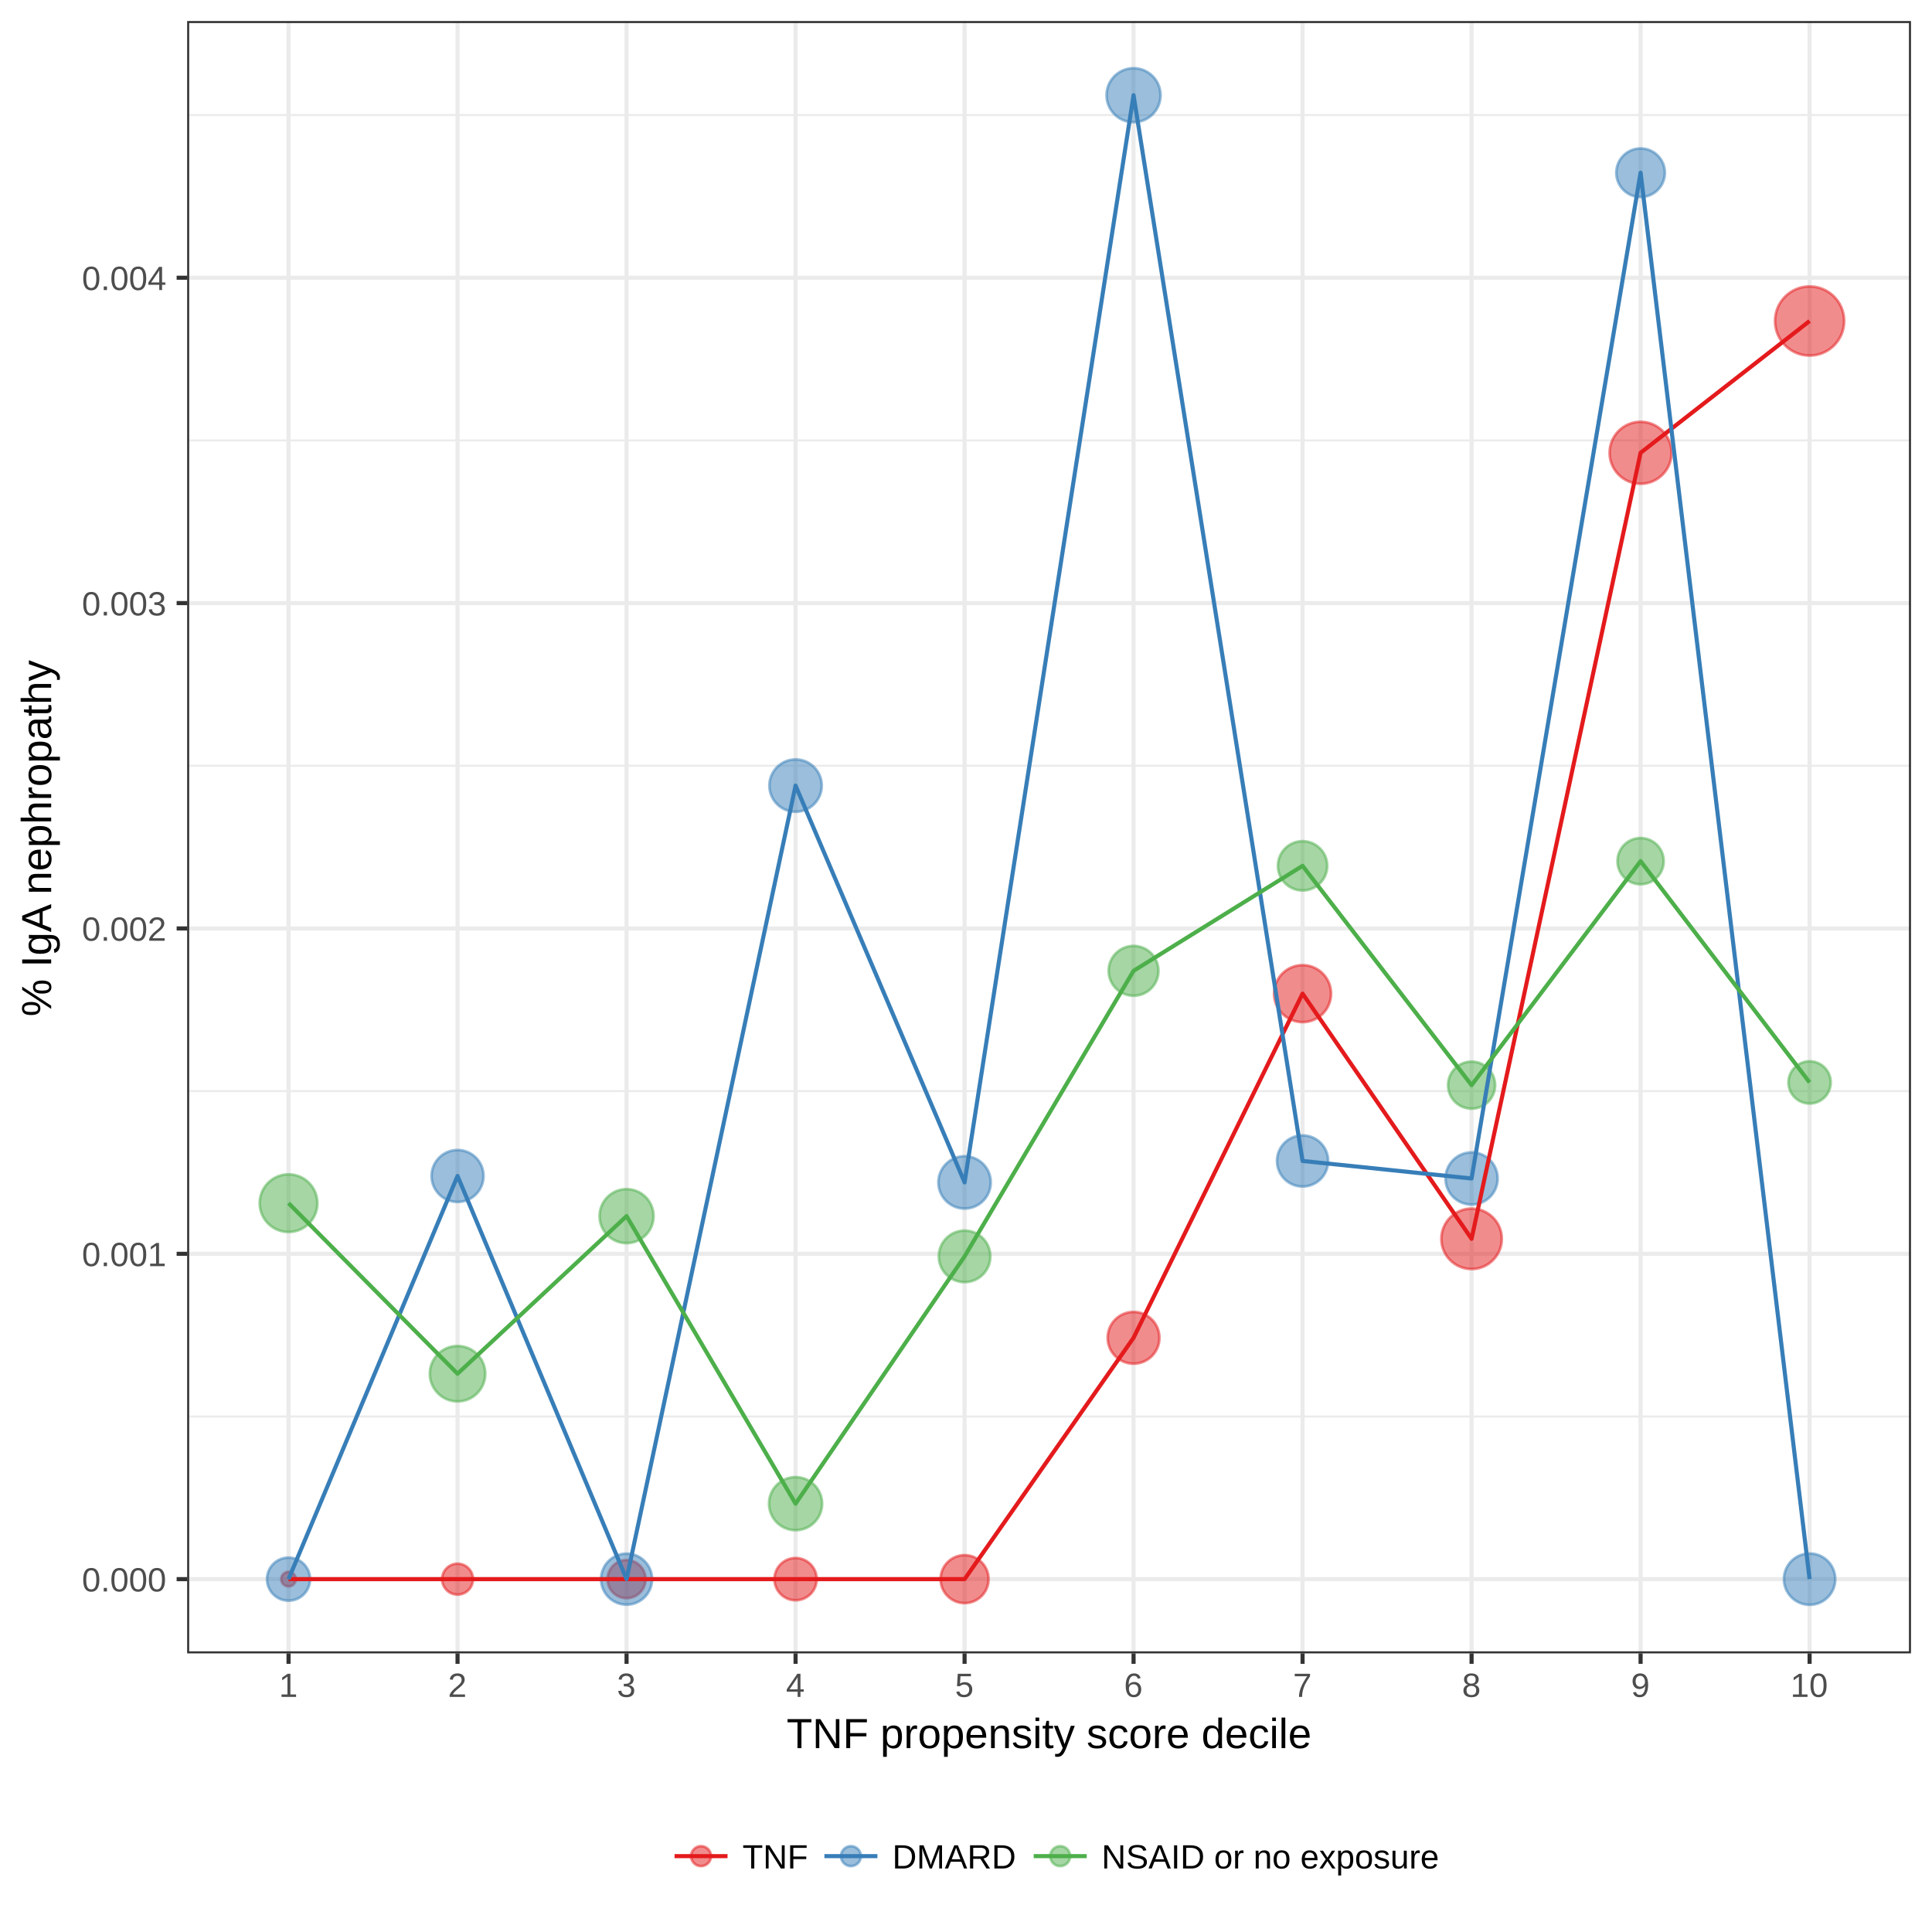
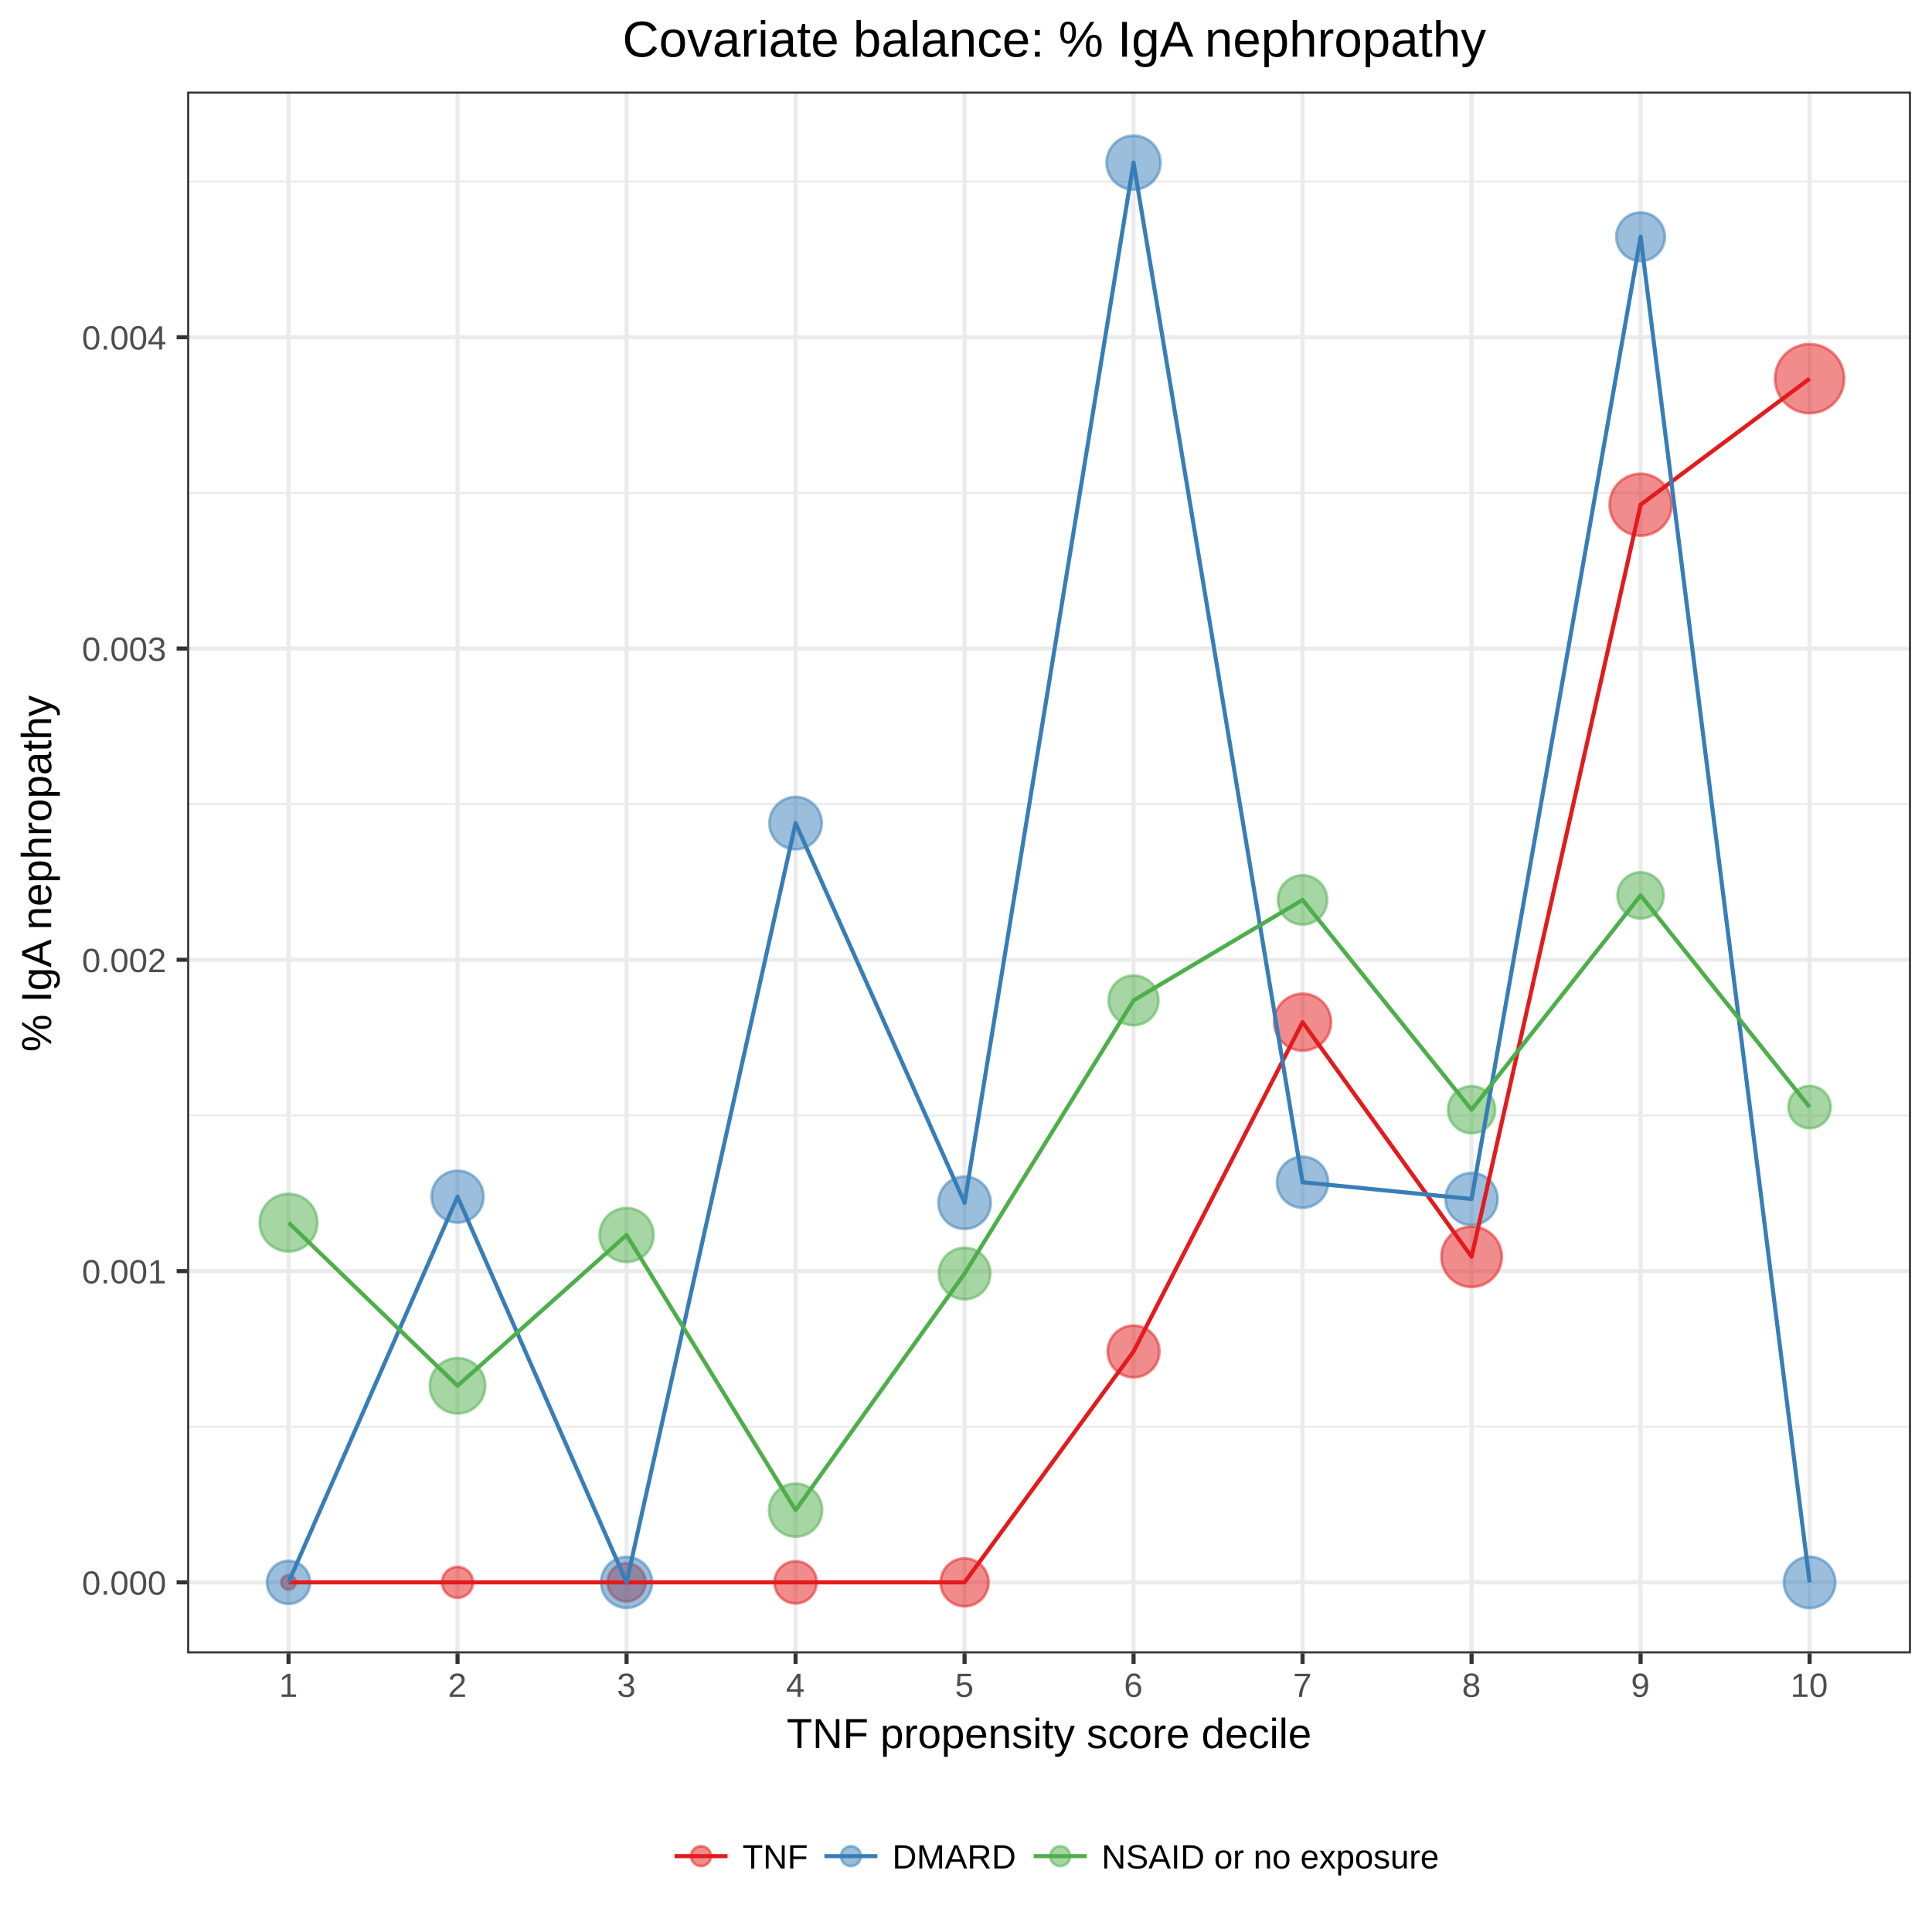
<svg xmlns="http://www.w3.org/2000/svg" viewBox="0 0 504.00 504.00">
  <defs>
    <style type="text/css">
    line, polyline, path, rect, circle {
      fill: none;
      stroke: #000000;
      stroke-linecap: round;
      stroke-linejoin: round;
      stroke-miterlimit: 10.00;
    }
  </style>
  </defs>
  <rect width="100%" height="100%" style="stroke: none; fill: #FFFFFF;" />
  <rect x="0.00" y="-0.00" width="504.00" height="504.00" style="stroke-width: 1.07; stroke: #FFFFFF; fill: #FFFFFF;" />
  <defs>
-     <clipPath id="cpNDguODE4Nnw0OTguNTIxfDQzMS4zMDl8NS40Nzk0NQ==">
-       <rect x="48.82" y="5.48" width="449.70" height="425.83" />
+     <clipPath id="cpNDguODE4Nnw0OTguNTIxfDQzMS4zMDl8MjMuODk4NQ==">
+       <rect x="48.82" y="23.90" width="449.70" height="407.41" />
    </clipPath>
  </defs>
-   <rect x="48.82" y="5.48" width="449.70" height="425.83" style="stroke-width: 1.07; stroke: none; fill: #FFFFFF;" clip-path="url(#cpNDguODE4Nnw0OTguNTIxfDQzMS4zMDl8NS40Nzk0NQ==)" />
-   <polyline points="48.82,369.52 498.52,369.52 " style="stroke-width: 0.53; stroke: #EBEBEB; stroke-linecap: butt;" clip-path="url(#cpNDguODE4Nnw0OTguNTIxfDQzMS4zMDl8NS40Nzk0NQ==)" />
-   <polyline points="48.82,284.64 498.52,284.64 " style="stroke-width: 0.53; stroke: #EBEBEB; stroke-linecap: butt;" clip-path="url(#cpNDguODE4Nnw0OTguNTIxfDQzMS4zMDl8NS40Nzk0NQ==)" />
-   <polyline points="48.82,199.76 498.52,199.76 " style="stroke-width: 0.53; stroke: #EBEBEB; stroke-linecap: butt;" clip-path="url(#cpNDguODE4Nnw0OTguNTIxfDQzMS4zMDl8NS40Nzk0NQ==)" />
-   <polyline points="48.82,114.89 498.52,114.89 " style="stroke-width: 0.53; stroke: #EBEBEB; stroke-linecap: butt;" clip-path="url(#cpNDguODE4Nnw0OTguNTIxfDQzMS4zMDl8NS40Nzk0NQ==)" />
-   <polyline points="48.82,30.01 498.52,30.01 " style="stroke-width: 0.53; stroke: #EBEBEB; stroke-linecap: butt;" clip-path="url(#cpNDguODE4Nnw0OTguNTIxfDQzMS4zMDl8NS40Nzk0NQ==)" />
-   <polyline points="48.82,411.95 498.52,411.95 " style="stroke-width: 1.07; stroke: #EBEBEB; stroke-linecap: butt;" clip-path="url(#cpNDguODE4Nnw0OTguNTIxfDQzMS4zMDl8NS40Nzk0NQ==)" />
-   <polyline points="48.82,327.08 498.52,327.08 " style="stroke-width: 1.07; stroke: #EBEBEB; stroke-linecap: butt;" clip-path="url(#cpNDguODE4Nnw0OTguNTIxfDQzMS4zMDl8NS40Nzk0NQ==)" />
-   <polyline points="48.82,242.20 498.52,242.20 " style="stroke-width: 1.07; stroke: #EBEBEB; stroke-linecap: butt;" clip-path="url(#cpNDguODE4Nnw0OTguNTIxfDQzMS4zMDl8NS40Nzk0NQ==)" />
-   <polyline points="48.82,157.33 498.52,157.33 " style="stroke-width: 1.07; stroke: #EBEBEB; stroke-linecap: butt;" clip-path="url(#cpNDguODE4Nnw0OTguNTIxfDQzMS4zMDl8NS40Nzk0NQ==)" />
-   <polyline points="48.82,72.45 498.52,72.45 " style="stroke-width: 1.07; stroke: #EBEBEB; stroke-linecap: butt;" clip-path="url(#cpNDguODE4Nnw0OTguNTIxfDQzMS4zMDl8NS40Nzk0NQ==)" />
-   <polyline points="75.27,431.31 75.27,5.48 " style="stroke-width: 1.07; stroke: #EBEBEB; stroke-linecap: butt;" clip-path="url(#cpNDguODE4Nnw0OTguNTIxfDQzMS4zMDl8NS40Nzk0NQ==)" />
-   <polyline points="119.36,431.31 119.36,5.48 " style="stroke-width: 1.07; stroke: #EBEBEB; stroke-linecap: butt;" clip-path="url(#cpNDguODE4Nnw0OTguNTIxfDQzMS4zMDl8NS40Nzk0NQ==)" />
-   <polyline points="163.45,431.31 163.45,5.48 " style="stroke-width: 1.07; stroke: #EBEBEB; stroke-linecap: butt;" clip-path="url(#cpNDguODE4Nnw0OTguNTIxfDQzMS4zMDl8NS40Nzk0NQ==)" />
-   <polyline points="207.54,431.31 207.54,5.48 " style="stroke-width: 1.07; stroke: #EBEBEB; stroke-linecap: butt;" clip-path="url(#cpNDguODE4Nnw0OTguNTIxfDQzMS4zMDl8NS40Nzk0NQ==)" />
-   <polyline points="251.63,431.31 251.63,5.48 " style="stroke-width: 1.07; stroke: #EBEBEB; stroke-linecap: butt;" clip-path="url(#cpNDguODE4Nnw0OTguNTIxfDQzMS4zMDl8NS40Nzk0NQ==)" />
-   <polyline points="295.71,431.31 295.71,5.48 " style="stroke-width: 1.07; stroke: #EBEBEB; stroke-linecap: butt;" clip-path="url(#cpNDguODE4Nnw0OTguNTIxfDQzMS4zMDl8NS40Nzk0NQ==)" />
-   <polyline points="339.80,431.31 339.80,5.48 " style="stroke-width: 1.07; stroke: #EBEBEB; stroke-linecap: butt;" clip-path="url(#cpNDguODE4Nnw0OTguNTIxfDQzMS4zMDl8NS40Nzk0NQ==)" />
-   <polyline points="383.89,431.31 383.89,5.48 " style="stroke-width: 1.07; stroke: #EBEBEB; stroke-linecap: butt;" clip-path="url(#cpNDguODE4Nnw0OTguNTIxfDQzMS4zMDl8NS40Nzk0NQ==)" />
-   <polyline points="427.98,431.31 427.98,5.48 " style="stroke-width: 1.07; stroke: #EBEBEB; stroke-linecap: butt;" clip-path="url(#cpNDguODE4Nnw0OTguNTIxfDQzMS4zMDl8NS40Nzk0NQ==)" />
-   <polyline points="472.07,431.31 472.07,5.48 " style="stroke-width: 1.07; stroke: #EBEBEB; stroke-linecap: butt;" clip-path="url(#cpNDguODE4Nnw0OTguNTIxfDQzMS4zMDl8NS40Nzk0NQ==)" />
-   <circle cx="75.27" cy="411.95" r="1.42pt" style="stroke-width: 0.71; stroke: #E41A1C; stroke-opacity: 0.50; fill: #E41A1C; fill-opacity: 0.50;" clip-path="url(#cpNDguODE4Nnw0OTguNTIxfDQzMS4zMDl8NS40Nzk0NQ==)" />
-   <circle cx="119.36" cy="411.95" r="3.02pt" style="stroke-width: 0.71; stroke: #E41A1C; stroke-opacity: 0.50; fill: #E41A1C; fill-opacity: 0.50;" clip-path="url(#cpNDguODE4Nnw0OTguNTIxfDQzMS4zMDl8NS40Nzk0NQ==)" />
-   <circle cx="163.45" cy="411.95" r="3.72pt" style="stroke-width: 0.71; stroke: #E41A1C; stroke-opacity: 0.50; fill: #E41A1C; fill-opacity: 0.50;" clip-path="url(#cpNDguODE4Nnw0OTguNTIxfDQzMS4zMDl8NS40Nzk0NQ==)" />
-   <circle cx="207.54" cy="411.95" r="4.13pt" style="stroke-width: 0.71; stroke: #E41A1C; stroke-opacity: 0.50; fill: #E41A1C; fill-opacity: 0.50;" clip-path="url(#cpNDguODE4Nnw0OTguNTIxfDQzMS4zMDl8NS40Nzk0NQ==)" />
-   <circle cx="251.63" cy="411.95" r="4.69pt" style="stroke-width: 0.71; stroke: #E41A1C; stroke-opacity: 0.50; fill: #E41A1C; fill-opacity: 0.50;" clip-path="url(#cpNDguODE4Nnw0OTguNTIxfDQzMS4zMDl8NS40Nzk0NQ==)" />
-   <circle cx="295.71" cy="348.99" r="5.06pt" style="stroke-width: 0.71; stroke: #E41A1C; stroke-opacity: 0.50; fill: #E41A1C; fill-opacity: 0.50;" clip-path="url(#cpNDguODE4Nnw0OTguNTIxfDQzMS4zMDl8NS40Nzk0NQ==)" />
-   <circle cx="339.80" cy="259.21" r="5.57pt" style="stroke-width: 0.71; stroke: #E41A1C; stroke-opacity: 0.50; fill: #E41A1C; fill-opacity: 0.50;" clip-path="url(#cpNDguODE4Nnw0OTguNTIxfDQzMS4zMDl8NS40Nzk0NQ==)" />
-   <circle cx="383.89" cy="323.17" r="5.91pt" style="stroke-width: 0.71; stroke: #E41A1C; stroke-opacity: 0.50; fill: #E41A1C; fill-opacity: 0.50;" clip-path="url(#cpNDguODE4Nnw0OTguNTIxfDQzMS4zMDl8NS40Nzk0NQ==)" />
-   <circle cx="427.98" cy="118.12" r="6.06pt" style="stroke-width: 0.71; stroke: #E41A1C; stroke-opacity: 0.50; fill: #E41A1C; fill-opacity: 0.50;" clip-path="url(#cpNDguODE4Nnw0OTguNTIxfDQzMS4zMDl8NS40Nzk0NQ==)" />
-   <circle cx="472.07" cy="83.74" r="6.76pt" style="stroke-width: 0.71; stroke: #E41A1C; stroke-opacity: 0.50; fill: #E41A1C; fill-opacity: 0.50;" clip-path="url(#cpNDguODE4Nnw0OTguNTIxfDQzMS4zMDl8NS40Nzk0NQ==)" />
-   <circle cx="75.27" cy="411.95" r="4.21pt" style="stroke-width: 0.71; stroke: #377EB8; stroke-opacity: 0.50; fill: #377EB8; fill-opacity: 0.50;" clip-path="url(#cpNDguODE4Nnw0OTguNTIxfDQzMS4zMDl8NS40Nzk0NQ==)" />
-   <circle cx="119.36" cy="306.78" r="5.08pt" style="stroke-width: 0.71; stroke: #377EB8; stroke-opacity: 0.50; fill: #377EB8; fill-opacity: 0.50;" clip-path="url(#cpNDguODE4Nnw0OTguNTIxfDQzMS4zMDl8NS40Nzk0NQ==)" />
-   <circle cx="163.45" cy="411.95" r="4.99pt" style="stroke-width: 0.71; stroke: #377EB8; stroke-opacity: 0.50; fill: #377EB8; fill-opacity: 0.50;" clip-path="url(#cpNDguODE4Nnw0OTguNTIxfDQzMS4zMDl8NS40Nzk0NQ==)" />
-   <circle cx="207.54" cy="204.94" r="5.12pt" style="stroke-width: 0.71; stroke: #377EB8; stroke-opacity: 0.50; fill: #377EB8; fill-opacity: 0.50;" clip-path="url(#cpNDguODE4Nnw0OTguNTIxfDQzMS4zMDl8NS40Nzk0NQ==)" />
-   <circle cx="251.63" cy="308.45" r="5.12pt" style="stroke-width: 0.71; stroke: #377EB8; stroke-opacity: 0.50; fill: #377EB8; fill-opacity: 0.50;" clip-path="url(#cpNDguODE4Nnw0OTguNTIxfDQzMS4zMDl8NS40Nzk0NQ==)" />
-   <circle cx="295.71" cy="24.84" r="5.28pt" style="stroke-width: 0.71; stroke: #377EB8; stroke-opacity: 0.50; fill: #377EB8; fill-opacity: 0.50;" clip-path="url(#cpNDguODE4Nnw0OTguNTIxfDQzMS4zMDl8NS40Nzk0NQ==)" />
-   <circle cx="339.80" cy="302.86" r="5.00pt" style="stroke-width: 0.71; stroke: #377EB8; stroke-opacity: 0.50; fill: #377EB8; fill-opacity: 0.50;" clip-path="url(#cpNDguODE4Nnw0OTguNTIxfDQzMS4zMDl8NS40Nzk0NQ==)" />
-   <circle cx="383.89" cy="307.43" r="5.10pt" style="stroke-width: 0.71; stroke: #377EB8; stroke-opacity: 0.50; fill: #377EB8; fill-opacity: 0.50;" clip-path="url(#cpNDguODE4Nnw0OTguNTIxfDQzMS4zMDl8NS40Nzk0NQ==)" />
-   <circle cx="427.98" cy="45.06" r="4.75pt" style="stroke-width: 0.71; stroke: #377EB8; stroke-opacity: 0.50; fill: #377EB8; fill-opacity: 0.50;" clip-path="url(#cpNDguODE4Nnw0OTguNTIxfDQzMS4zMDl8NS40Nzk0NQ==)" />
-   <circle cx="472.07" cy="411.95" r="5.02pt" style="stroke-width: 0.71; stroke: #377EB8; stroke-opacity: 0.50; fill: #377EB8; fill-opacity: 0.50;" clip-path="url(#cpNDguODE4Nnw0OTguNTIxfDQzMS4zMDl8NS40Nzk0NQ==)" />
-   <circle cx="75.27" cy="313.87" r="5.64pt" style="stroke-width: 0.71; stroke: #4DAF4A; stroke-opacity: 0.50; fill: #4DAF4A; fill-opacity: 0.50;" clip-path="url(#cpNDguODE4Nnw0OTguNTIxfDQzMS4zMDl8NS40Nzk0NQ==)" />
-   <circle cx="119.36" cy="358.36" r="5.42pt" style="stroke-width: 0.71; stroke: #4DAF4A; stroke-opacity: 0.50; fill: #4DAF4A; fill-opacity: 0.50;" clip-path="url(#cpNDguODE4Nnw0OTguNTIxfDQzMS4zMDl8NS40Nzk0NQ==)" />
-   <circle cx="163.45" cy="317.25" r="5.28pt" style="stroke-width: 0.71; stroke: #4DAF4A; stroke-opacity: 0.50; fill: #4DAF4A; fill-opacity: 0.50;" clip-path="url(#cpNDguODE4Nnw0OTguNTIxfDQzMS4zMDl8NS40Nzk0NQ==)" />
-   <circle cx="207.54" cy="392.26" r="5.19pt" style="stroke-width: 0.71; stroke: #4DAF4A; stroke-opacity: 0.50; fill: #4DAF4A; fill-opacity: 0.50;" clip-path="url(#cpNDguODE4Nnw0OTguNTIxfDQzMS4zMDl8NS40Nzk0NQ==)" />
-   <circle cx="251.63" cy="327.75" r="5.04pt" style="stroke-width: 0.71; stroke: #4DAF4A; stroke-opacity: 0.50; fill: #4DAF4A; fill-opacity: 0.50;" clip-path="url(#cpNDguODE4Nnw0OTguNTIxfDQzMS4zMDl8NS40Nzk0NQ==)" />
-   <circle cx="295.71" cy="253.26" r="4.87pt" style="stroke-width: 0.71; stroke: #4DAF4A; stroke-opacity: 0.50; fill: #4DAF4A; fill-opacity: 0.50;" clip-path="url(#cpNDguODE4Nnw0OTguNTIxfDQzMS4zMDl8NS40Nzk0NQ==)" />
-   <circle cx="339.80" cy="225.87" r="4.82pt" style="stroke-width: 0.71; stroke: #4DAF4A; stroke-opacity: 0.50; fill: #4DAF4A; fill-opacity: 0.50;" clip-path="url(#cpNDguODE4Nnw0OTguNTIxfDQzMS4zMDl8NS40Nzk0NQ==)" />
-   <circle cx="383.89" cy="283.08" r="4.60pt" style="stroke-width: 0.71; stroke: #4DAF4A; stroke-opacity: 0.50; fill: #4DAF4A; fill-opacity: 0.50;" clip-path="url(#cpNDguODE4Nnw0OTguNTIxfDQzMS4zMDl8NS40Nzk0NQ==)" />
-   <circle cx="427.98" cy="224.65" r="4.52pt" style="stroke-width: 0.71; stroke: #4DAF4A; stroke-opacity: 0.50; fill: #4DAF4A; fill-opacity: 0.50;" clip-path="url(#cpNDguODE4Nnw0OTguNTIxfDQzMS4zMDl8NS40Nzk0NQ==)" />
-   <circle cx="472.07" cy="282.37" r="4.13pt" style="stroke-width: 0.71; stroke: #4DAF4A; stroke-opacity: 0.50; fill: #4DAF4A; fill-opacity: 0.50;" clip-path="url(#cpNDguODE4Nnw0OTguNTIxfDQzMS4zMDl8NS40Nzk0NQ==)" />
-   <polyline points="75.27,411.95 119.36,411.95 163.45,411.95 207.54,411.95 251.63,411.95 295.71,348.99 339.80,259.21 383.89,323.17 427.98,118.12 472.07,83.74 " style="stroke-width: 1.07; stroke: #E41A1C; stroke-linecap: butt;" clip-path="url(#cpNDguODE4Nnw0OTguNTIxfDQzMS4zMDl8NS40Nzk0NQ==)" />
-   <polyline points="75.27,411.95 119.36,306.78 163.45,411.95 207.54,204.94 251.63,308.45 295.71,24.84 339.80,302.86 383.89,307.43 427.98,45.06 472.07,411.95 " style="stroke-width: 1.07; stroke: #377EB8; stroke-linecap: butt;" clip-path="url(#cpNDguODE4Nnw0OTguNTIxfDQzMS4zMDl8NS40Nzk0NQ==)" />
-   <polyline points="75.27,313.87 119.36,358.36 163.45,317.25 207.54,392.26 251.63,327.75 295.71,253.26 339.80,225.87 383.89,283.08 427.98,224.65 472.07,282.37 " style="stroke-width: 1.07; stroke: #4DAF4A; stroke-linecap: butt;" clip-path="url(#cpNDguODE4Nnw0OTguNTIxfDQzMS4zMDl8NS40Nzk0NQ==)" />
-   <rect x="48.82" y="5.48" width="449.70" height="425.83" style="stroke-width: 1.07; stroke: #333333;" clip-path="url(#cpNDguODE4Nnw0OTguNTIxfDQzMS4zMDl8NS40Nzk0NQ==)" />
+   <rect x="48.82" y="23.90" width="449.70" height="407.41" style="stroke-width: 1.07; stroke: none; fill: #FFFFFF;" clip-path="url(#cpNDguODE4Nnw0OTguNTIxfDQzMS4zMDl8MjMuODk4NQ==)" />
+   <polyline points="48.82,372.19 498.52,372.19 " style="stroke-width: 0.53; stroke: #EBEBEB; stroke-linecap: butt;" clip-path="url(#cpNDguODE4Nnw0OTguNTIxfDQzMS4zMDl8MjMuODk4NQ==)" />
+   <polyline points="48.82,290.98 498.52,290.98 " style="stroke-width: 0.53; stroke: #EBEBEB; stroke-linecap: butt;" clip-path="url(#cpNDguODE4Nnw0OTguNTIxfDQzMS4zMDl8MjMuODk4NQ==)" />
+   <polyline points="48.82,209.78 498.52,209.78 " style="stroke-width: 0.53; stroke: #EBEBEB; stroke-linecap: butt;" clip-path="url(#cpNDguODE4Nnw0OTguNTIxfDQzMS4zMDl8MjMuODk4NQ==)" />
+   <polyline points="48.82,128.58 498.52,128.58 " style="stroke-width: 0.53; stroke: #EBEBEB; stroke-linecap: butt;" clip-path="url(#cpNDguODE4Nnw0OTguNTIxfDQzMS4zMDl8MjMuODk4NQ==)" />
+   <polyline points="48.82,47.37 498.52,47.37 " style="stroke-width: 0.53; stroke: #EBEBEB; stroke-linecap: butt;" clip-path="url(#cpNDguODE4Nnw0OTguNTIxfDQzMS4zMDl8MjMuODk4NQ==)" />
+   <polyline points="48.82,412.79 498.52,412.79 " style="stroke-width: 1.07; stroke: #EBEBEB; stroke-linecap: butt;" clip-path="url(#cpNDguODE4Nnw0OTguNTIxfDQzMS4zMDl8MjMuODk4NQ==)" />
+   <polyline points="48.82,331.59 498.52,331.59 " style="stroke-width: 1.07; stroke: #EBEBEB; stroke-linecap: butt;" clip-path="url(#cpNDguODE4Nnw0OTguNTIxfDQzMS4zMDl8MjMuODk4NQ==)" />
+   <polyline points="48.82,250.38 498.52,250.38 " style="stroke-width: 1.07; stroke: #EBEBEB; stroke-linecap: butt;" clip-path="url(#cpNDguODE4Nnw0OTguNTIxfDQzMS4zMDl8MjMuODk4NQ==)" />
+   <polyline points="48.82,169.18 498.52,169.18 " style="stroke-width: 1.07; stroke: #EBEBEB; stroke-linecap: butt;" clip-path="url(#cpNDguODE4Nnw0OTguNTIxfDQzMS4zMDl8MjMuODk4NQ==)" />
+   <polyline points="48.82,87.97 498.52,87.97 " style="stroke-width: 1.07; stroke: #EBEBEB; stroke-linecap: butt;" clip-path="url(#cpNDguODE4Nnw0OTguNTIxfDQzMS4zMDl8MjMuODk4NQ==)" />
+   <polyline points="75.27,431.31 75.27,23.90 " style="stroke-width: 1.07; stroke: #EBEBEB; stroke-linecap: butt;" clip-path="url(#cpNDguODE4Nnw0OTguNTIxfDQzMS4zMDl8MjMuODk4NQ==)" />
+   <polyline points="119.36,431.31 119.36,23.90 " style="stroke-width: 1.07; stroke: #EBEBEB; stroke-linecap: butt;" clip-path="url(#cpNDguODE4Nnw0OTguNTIxfDQzMS4zMDl8MjMuODk4NQ==)" />
+   <polyline points="163.45,431.31 163.45,23.90 " style="stroke-width: 1.07; stroke: #EBEBEB; stroke-linecap: butt;" clip-path="url(#cpNDguODE4Nnw0OTguNTIxfDQzMS4zMDl8MjMuODk4NQ==)" />
+   <polyline points="207.54,431.31 207.54,23.90 " style="stroke-width: 1.07; stroke: #EBEBEB; stroke-linecap: butt;" clip-path="url(#cpNDguODE4Nnw0OTguNTIxfDQzMS4zMDl8MjMuODk4NQ==)" />
+   <polyline points="251.63,431.31 251.63,23.90 " style="stroke-width: 1.07; stroke: #EBEBEB; stroke-linecap: butt;" clip-path="url(#cpNDguODE4Nnw0OTguNTIxfDQzMS4zMDl8MjMuODk4NQ==)" />
+   <polyline points="295.71,431.31 295.71,23.90 " style="stroke-width: 1.07; stroke: #EBEBEB; stroke-linecap: butt;" clip-path="url(#cpNDguODE4Nnw0OTguNTIxfDQzMS4zMDl8MjMuODk4NQ==)" />
+   <polyline points="339.80,431.31 339.80,23.90 " style="stroke-width: 1.07; stroke: #EBEBEB; stroke-linecap: butt;" clip-path="url(#cpNDguODE4Nnw0OTguNTIxfDQzMS4zMDl8MjMuODk4NQ==)" />
+   <polyline points="383.89,431.31 383.89,23.90 " style="stroke-width: 1.07; stroke: #EBEBEB; stroke-linecap: butt;" clip-path="url(#cpNDguODE4Nnw0OTguNTIxfDQzMS4zMDl8MjMuODk4NQ==)" />
+   <polyline points="427.98,431.31 427.98,23.90 " style="stroke-width: 1.07; stroke: #EBEBEB; stroke-linecap: butt;" clip-path="url(#cpNDguODE4Nnw0OTguNTIxfDQzMS4zMDl8MjMuODk4NQ==)" />
+   <polyline points="472.07,431.31 472.07,23.90 " style="stroke-width: 1.07; stroke: #EBEBEB; stroke-linecap: butt;" clip-path="url(#cpNDguODE4Nnw0OTguNTIxfDQzMS4zMDl8MjMuODk4NQ==)" />
+   <circle cx="75.27" cy="412.79" r="1.42pt" style="stroke-width: 0.71; stroke: #E41A1C; stroke-opacity: 0.50; fill: #E41A1C; fill-opacity: 0.50;" clip-path="url(#cpNDguODE4Nnw0OTguNTIxfDQzMS4zMDl8MjMuODk4NQ==)" />
+   <circle cx="119.36" cy="412.79" r="3.02pt" style="stroke-width: 0.71; stroke: #E41A1C; stroke-opacity: 0.50; fill: #E41A1C; fill-opacity: 0.50;" clip-path="url(#cpNDguODE4Nnw0OTguNTIxfDQzMS4zMDl8MjMuODk4NQ==)" />
+   <circle cx="163.45" cy="412.79" r="3.72pt" style="stroke-width: 0.71; stroke: #E41A1C; stroke-opacity: 0.50; fill: #E41A1C; fill-opacity: 0.50;" clip-path="url(#cpNDguODE4Nnw0OTguNTIxfDQzMS4zMDl8MjMuODk4NQ==)" />
+   <circle cx="207.54" cy="412.79" r="4.13pt" style="stroke-width: 0.71; stroke: #E41A1C; stroke-opacity: 0.50; fill: #E41A1C; fill-opacity: 0.50;" clip-path="url(#cpNDguODE4Nnw0OTguNTIxfDQzMS4zMDl8MjMuODk4NQ==)" />
+   <circle cx="251.63" cy="412.79" r="4.69pt" style="stroke-width: 0.71; stroke: #E41A1C; stroke-opacity: 0.50; fill: #E41A1C; fill-opacity: 0.50;" clip-path="url(#cpNDguODE4Nnw0OTguNTIxfDQzMS4zMDl8MjMuODk4NQ==)" />
+   <circle cx="295.71" cy="352.55" r="5.06pt" style="stroke-width: 0.71; stroke: #E41A1C; stroke-opacity: 0.50; fill: #E41A1C; fill-opacity: 0.50;" clip-path="url(#cpNDguODE4Nnw0OTguNTIxfDQzMS4zMDl8MjMuODk4NQ==)" />
+   <circle cx="339.80" cy="266.65" r="5.57pt" style="stroke-width: 0.71; stroke: #E41A1C; stroke-opacity: 0.50; fill: #E41A1C; fill-opacity: 0.50;" clip-path="url(#cpNDguODE4Nnw0OTguNTIxfDQzMS4zMDl8MjMuODk4NQ==)" />
+   <circle cx="383.89" cy="327.85" r="5.91pt" style="stroke-width: 0.71; stroke: #E41A1C; stroke-opacity: 0.50; fill: #E41A1C; fill-opacity: 0.50;" clip-path="url(#cpNDguODE4Nnw0OTguNTIxfDQzMS4zMDl8MjMuODk4NQ==)" />
+   <circle cx="427.98" cy="131.67" r="6.06pt" style="stroke-width: 0.71; stroke: #E41A1C; stroke-opacity: 0.50; fill: #E41A1C; fill-opacity: 0.50;" clip-path="url(#cpNDguODE4Nnw0OTguNTIxfDQzMS4zMDl8MjMuODk4NQ==)" />
+   <circle cx="472.07" cy="98.78" r="6.76pt" style="stroke-width: 0.71; stroke: #E41A1C; stroke-opacity: 0.50; fill: #E41A1C; fill-opacity: 0.50;" clip-path="url(#cpNDguODE4Nnw0OTguNTIxfDQzMS4zMDl8MjMuODk4NQ==)" />
+   <circle cx="75.27" cy="412.79" r="4.21pt" style="stroke-width: 0.71; stroke: #377EB8; stroke-opacity: 0.50; fill: #377EB8; fill-opacity: 0.50;" clip-path="url(#cpNDguODE4Nnw0OTguNTIxfDQzMS4zMDl8MjMuODk4NQ==)" />
+   <circle cx="119.36" cy="312.17" r="5.08pt" style="stroke-width: 0.71; stroke: #377EB8; stroke-opacity: 0.50; fill: #377EB8; fill-opacity: 0.50;" clip-path="url(#cpNDguODE4Nnw0OTguNTIxfDQzMS4zMDl8MjMuODk4NQ==)" />
+   <circle cx="163.45" cy="412.79" r="4.99pt" style="stroke-width: 0.71; stroke: #377EB8; stroke-opacity: 0.50; fill: #377EB8; fill-opacity: 0.50;" clip-path="url(#cpNDguODE4Nnw0OTguNTIxfDQzMS4zMDl8MjMuODk4NQ==)" />
+   <circle cx="207.54" cy="214.73" r="5.12pt" style="stroke-width: 0.71; stroke: #377EB8; stroke-opacity: 0.50; fill: #377EB8; fill-opacity: 0.50;" clip-path="url(#cpNDguODE4Nnw0OTguNTIxfDQzMS4zMDl8MjMuODk4NQ==)" />
+   <circle cx="251.63" cy="313.76" r="5.12pt" style="stroke-width: 0.71; stroke: #377EB8; stroke-opacity: 0.50; fill: #377EB8; fill-opacity: 0.50;" clip-path="url(#cpNDguODE4Nnw0OTguNTIxfDQzMS4zMDl8MjMuODk4NQ==)" />
+   <circle cx="295.71" cy="42.42" r="5.28pt" style="stroke-width: 0.71; stroke: #377EB8; stroke-opacity: 0.50; fill: #377EB8; fill-opacity: 0.50;" clip-path="url(#cpNDguODE4Nnw0OTguNTIxfDQzMS4zMDl8MjMuODk4NQ==)" />
+   <circle cx="339.80" cy="308.41" r="5.00pt" style="stroke-width: 0.71; stroke: #377EB8; stroke-opacity: 0.50; fill: #377EB8; fill-opacity: 0.50;" clip-path="url(#cpNDguODE4Nnw0OTguNTIxfDQzMS4zMDl8MjMuODk4NQ==)" />
+   <circle cx="383.89" cy="312.78" r="5.10pt" style="stroke-width: 0.71; stroke: #377EB8; stroke-opacity: 0.50; fill: #377EB8; fill-opacity: 0.50;" clip-path="url(#cpNDguODE4Nnw0OTguNTIxfDQzMS4zMDl8MjMuODk4NQ==)" />
+   <circle cx="427.98" cy="61.76" r="4.75pt" style="stroke-width: 0.71; stroke: #377EB8; stroke-opacity: 0.50; fill: #377EB8; fill-opacity: 0.50;" clip-path="url(#cpNDguODE4Nnw0OTguNTIxfDQzMS4zMDl8MjMuODk4NQ==)" />
+   <circle cx="472.07" cy="412.79" r="5.02pt" style="stroke-width: 0.71; stroke: #377EB8; stroke-opacity: 0.50; fill: #377EB8; fill-opacity: 0.50;" clip-path="url(#cpNDguODE4Nnw0OTguNTIxfDQzMS4zMDl8MjMuODk4NQ==)" />
+   <circle cx="75.27" cy="318.95" r="5.64pt" style="stroke-width: 0.71; stroke: #4DAF4A; stroke-opacity: 0.50; fill: #4DAF4A; fill-opacity: 0.50;" clip-path="url(#cpNDguODE4Nnw0OTguNTIxfDQzMS4zMDl8MjMuODk4NQ==)" />
+   <circle cx="119.36" cy="361.51" r="5.42pt" style="stroke-width: 0.71; stroke: #4DAF4A; stroke-opacity: 0.50; fill: #4DAF4A; fill-opacity: 0.50;" clip-path="url(#cpNDguODE4Nnw0OTguNTIxfDQzMS4zMDl8MjMuODk4NQ==)" />
+   <circle cx="163.45" cy="322.18" r="5.28pt" style="stroke-width: 0.71; stroke: #4DAF4A; stroke-opacity: 0.50; fill: #4DAF4A; fill-opacity: 0.50;" clip-path="url(#cpNDguODE4Nnw0OTguNTIxfDQzMS4zMDl8MjMuODk4NQ==)" />
+   <circle cx="207.54" cy="393.95" r="5.19pt" style="stroke-width: 0.71; stroke: #4DAF4A; stroke-opacity: 0.50; fill: #4DAF4A; fill-opacity: 0.50;" clip-path="url(#cpNDguODE4Nnw0OTguNTIxfDQzMS4zMDl8MjMuODk4NQ==)" />
+   <circle cx="251.63" cy="332.23" r="5.04pt" style="stroke-width: 0.71; stroke: #4DAF4A; stroke-opacity: 0.50; fill: #4DAF4A; fill-opacity: 0.50;" clip-path="url(#cpNDguODE4Nnw0OTguNTIxfDQzMS4zMDl8MjMuODk4NQ==)" />
+   <circle cx="295.71" cy="260.97" r="4.87pt" style="stroke-width: 0.71; stroke: #4DAF4A; stroke-opacity: 0.50; fill: #4DAF4A; fill-opacity: 0.50;" clip-path="url(#cpNDguODE4Nnw0OTguNTIxfDQzMS4zMDl8MjMuODk4NQ==)" />
+   <circle cx="339.80" cy="234.76" r="4.82pt" style="stroke-width: 0.71; stroke: #4DAF4A; stroke-opacity: 0.50; fill: #4DAF4A; fill-opacity: 0.50;" clip-path="url(#cpNDguODE4Nnw0OTguNTIxfDQzMS4zMDl8MjMuODk4NQ==)" />
+   <circle cx="383.89" cy="289.49" r="4.60pt" style="stroke-width: 0.71; stroke: #4DAF4A; stroke-opacity: 0.50; fill: #4DAF4A; fill-opacity: 0.50;" clip-path="url(#cpNDguODE4Nnw0OTguNTIxfDQzMS4zMDl8MjMuODk4NQ==)" />
+   <circle cx="427.98" cy="233.59" r="4.52pt" style="stroke-width: 0.71; stroke: #4DAF4A; stroke-opacity: 0.50; fill: #4DAF4A; fill-opacity: 0.50;" clip-path="url(#cpNDguODE4Nnw0OTguNTIxfDQzMS4zMDl8MjMuODk4NQ==)" />
+   <circle cx="472.07" cy="288.81" r="4.13pt" style="stroke-width: 0.71; stroke: #4DAF4A; stroke-opacity: 0.50; fill: #4DAF4A; fill-opacity: 0.50;" clip-path="url(#cpNDguODE4Nnw0OTguNTIxfDQzMS4zMDl8MjMuODk4NQ==)" />
+   <polyline points="75.27,412.79 119.36,412.79 163.45,412.79 207.54,412.79 251.63,412.79 295.71,352.55 339.80,266.65 383.89,327.85 427.98,131.67 472.07,98.78 " style="stroke-width: 1.07; stroke: #E41A1C; stroke-linecap: butt;" clip-path="url(#cpNDguODE4Nnw0OTguNTIxfDQzMS4zMDl8MjMuODk4NQ==)" />
+   <polyline points="75.27,412.79 119.36,312.17 163.45,412.79 207.54,214.73 251.63,313.76 295.71,42.42 339.80,308.41 383.89,312.78 427.98,61.76 472.07,412.79 " style="stroke-width: 1.07; stroke: #377EB8; stroke-linecap: butt;" clip-path="url(#cpNDguODE4Nnw0OTguNTIxfDQzMS4zMDl8MjMuODk4NQ==)" />
+   <polyline points="75.27,318.95 119.36,361.51 163.45,322.18 207.54,393.95 251.63,332.23 295.71,260.97 339.80,234.76 383.89,289.49 427.98,233.59 472.07,288.81 " style="stroke-width: 1.07; stroke: #4DAF4A; stroke-linecap: butt;" clip-path="url(#cpNDguODE4Nnw0OTguNTIxfDQzMS4zMDl8MjMuODk4NQ==)" />
+   <rect x="48.82" y="23.90" width="449.70" height="407.41" style="stroke-width: 1.07; stroke: #333333;" clip-path="url(#cpNDguODE4Nnw0OTguNTIxfDQzMS4zMDl8MjMuODk4NQ==)" />
  <defs>
    <clipPath id="cpMHw1MDR8NTA0fDA=">
      <rect x="0.00" y="0.00" width="504.00" height="504.00" />
    </clipPath>
  </defs>
  <g clip-path="url(#cpMHw1MDR8NTA0fDA=)">
-     <text x="21.37" y="415.17" style="font-size: 8.80px; fill: #4D4D4D; font-family: Arial;" textLength="22.52px" lengthAdjust="spacingAndGlyphs">0.000</text>
+     <text x="21.37" y="416.01" style="font-size: 8.80px; fill: #4D4D4D; font-family: Arial;" textLength="22.52px" lengthAdjust="spacingAndGlyphs">0.000</text>
  </g>
  <g clip-path="url(#cpMHw1MDR8NTA0fDA=)">
-     <text x="21.37" y="330.30" style="font-size: 8.80px; fill: #4D4D4D; font-family: Arial;" textLength="22.52px" lengthAdjust="spacingAndGlyphs">0.001</text>
+     <text x="21.37" y="334.80" style="font-size: 8.80px; fill: #4D4D4D; font-family: Arial;" textLength="22.52px" lengthAdjust="spacingAndGlyphs">0.001</text>
  </g>
  <g clip-path="url(#cpMHw1MDR8NTA0fDA=)">
-     <text x="21.37" y="245.42" style="font-size: 8.80px; fill: #4D4D4D; font-family: Arial;" textLength="22.52px" lengthAdjust="spacingAndGlyphs">0.002</text>
+     <text x="21.37" y="253.60" style="font-size: 8.80px; fill: #4D4D4D; font-family: Arial;" textLength="22.52px" lengthAdjust="spacingAndGlyphs">0.002</text>
  </g>
  <g clip-path="url(#cpMHw1MDR8NTA0fDA=)">
-     <text x="21.37" y="160.55" style="font-size: 8.80px; fill: #4D4D4D; font-family: Arial;" textLength="22.52px" lengthAdjust="spacingAndGlyphs">0.003</text>
+     <text x="21.37" y="172.40" style="font-size: 8.80px; fill: #4D4D4D; font-family: Arial;" textLength="22.52px" lengthAdjust="spacingAndGlyphs">0.003</text>
  </g>
  <g clip-path="url(#cpMHw1MDR8NTA0fDA=)">
-     <text x="21.37" y="75.67" style="font-size: 8.80px; fill: #4D4D4D; font-family: Arial;" textLength="22.52px" lengthAdjust="spacingAndGlyphs">0.004</text>
+     <text x="21.37" y="91.19" style="font-size: 8.80px; fill: #4D4D4D; font-family: Arial;" textLength="22.52px" lengthAdjust="spacingAndGlyphs">0.004</text>
  </g>
-   <polyline points="46.08,411.95 48.82,411.95 " style="stroke-width: 1.07; stroke: #333333; stroke-linecap: butt;" clip-path="url(#cpMHw1MDR8NTA0fDA=)" />
-   <polyline points="46.08,327.08 48.82,327.08 " style="stroke-width: 1.07; stroke: #333333; stroke-linecap: butt;" clip-path="url(#cpMHw1MDR8NTA0fDA=)" />
-   <polyline points="46.08,242.20 48.82,242.20 " style="stroke-width: 1.07; stroke: #333333; stroke-linecap: butt;" clip-path="url(#cpMHw1MDR8NTA0fDA=)" />
-   <polyline points="46.08,157.33 48.82,157.33 " style="stroke-width: 1.07; stroke: #333333; stroke-linecap: butt;" clip-path="url(#cpMHw1MDR8NTA0fDA=)" />
-   <polyline points="46.08,72.45 48.82,72.45 " style="stroke-width: 1.07; stroke: #333333; stroke-linecap: butt;" clip-path="url(#cpMHw1MDR8NTA0fDA=)" />
+   <polyline points="46.08,412.79 48.82,412.79 " style="stroke-width: 1.07; stroke: #333333; stroke-linecap: butt;" clip-path="url(#cpMHw1MDR8NTA0fDA=)" />
+   <polyline points="46.08,331.59 48.82,331.59 " style="stroke-width: 1.07; stroke: #333333; stroke-linecap: butt;" clip-path="url(#cpMHw1MDR8NTA0fDA=)" />
+   <polyline points="46.08,250.38 48.82,250.38 " style="stroke-width: 1.07; stroke: #333333; stroke-linecap: butt;" clip-path="url(#cpMHw1MDR8NTA0fDA=)" />
+   <polyline points="46.08,169.18 48.82,169.18 " style="stroke-width: 1.07; stroke: #333333; stroke-linecap: butt;" clip-path="url(#cpMHw1MDR8NTA0fDA=)" />
+   <polyline points="46.08,87.97 48.82,87.97 " style="stroke-width: 1.07; stroke: #333333; stroke-linecap: butt;" clip-path="url(#cpMHw1MDR8NTA0fDA=)" />
  <polyline points="75.27,434.05 75.27,431.31 " style="stroke-width: 1.07; stroke: #333333; stroke-linecap: butt;" clip-path="url(#cpMHw1MDR8NTA0fDA=)" />
  <polyline points="119.36,434.05 119.36,431.31 " style="stroke-width: 1.07; stroke: #333333; stroke-linecap: butt;" clip-path="url(#cpMHw1MDR8NTA0fDA=)" />
  <polyline points="163.45,434.05 163.45,431.31 " style="stroke-width: 1.07; stroke: #333333; stroke-linecap: butt;" clip-path="url(#cpMHw1MDR8NTA0fDA=)" />
  <polyline points="207.54,434.05 207.54,431.31 " style="stroke-width: 1.07; stroke: #333333; stroke-linecap: butt;" clip-path="url(#cpMHw1MDR8NTA0fDA=)" />
  <polyline points="251.63,434.05 251.63,431.31 " style="stroke-width: 1.07; stroke: #333333; stroke-linecap: butt;" clip-path="url(#cpMHw1MDR8NTA0fDA=)" />
  <polyline points="295.71,434.05 295.71,431.31 " style="stroke-width: 1.07; stroke: #333333; stroke-linecap: butt;" clip-path="url(#cpMHw1MDR8NTA0fDA=)" />
  <polyline points="339.80,434.05 339.80,431.31 " style="stroke-width: 1.07; stroke: #333333; stroke-linecap: butt;" clip-path="url(#cpMHw1MDR8NTA0fDA=)" />
  <polyline points="383.89,434.05 383.89,431.31 " style="stroke-width: 1.07; stroke: #333333; stroke-linecap: butt;" clip-path="url(#cpMHw1MDR8NTA0fDA=)" />
  <polyline points="427.98,434.05 427.98,431.31 " style="stroke-width: 1.07; stroke: #333333; stroke-linecap: butt;" clip-path="url(#cpMHw1MDR8NTA0fDA=)" />
  <polyline points="472.07,434.05 472.07,431.31 " style="stroke-width: 1.07; stroke: #333333; stroke-linecap: butt;" clip-path="url(#cpMHw1MDR8NTA0fDA=)" />
  <g clip-path="url(#cpMHw1MDR8NTA0fDA=)">
    <text x="72.77" y="442.68" style="font-size: 8.80px; fill: #4D4D4D; font-family: Arial;" textLength="5.01px" lengthAdjust="spacingAndGlyphs">1</text>
  </g>
  <g clip-path="url(#cpMHw1MDR8NTA0fDA=)">
    <text x="116.86" y="442.68" style="font-size: 8.80px; fill: #4D4D4D; font-family: Arial;" textLength="5.01px" lengthAdjust="spacingAndGlyphs">2</text>
  </g>
  <g clip-path="url(#cpMHw1MDR8NTA0fDA=)">
    <text x="160.95" y="442.68" style="font-size: 8.80px; fill: #4D4D4D; font-family: Arial;" textLength="5.01px" lengthAdjust="spacingAndGlyphs">3</text>
  </g>
  <g clip-path="url(#cpMHw1MDR8NTA0fDA=)">
    <text x="205.03" y="442.68" style="font-size: 8.80px; fill: #4D4D4D; font-family: Arial;" textLength="5.01px" lengthAdjust="spacingAndGlyphs">4</text>
  </g>
  <g clip-path="url(#cpMHw1MDR8NTA0fDA=)">
    <text x="249.12" y="442.68" style="font-size: 8.80px; fill: #4D4D4D; font-family: Arial;" textLength="5.01px" lengthAdjust="spacingAndGlyphs">5</text>
  </g>
  <g clip-path="url(#cpMHw1MDR8NTA0fDA=)">
    <text x="293.21" y="442.68" style="font-size: 8.80px; fill: #4D4D4D; font-family: Arial;" textLength="5.01px" lengthAdjust="spacingAndGlyphs">6</text>
  </g>
  <g clip-path="url(#cpMHw1MDR8NTA0fDA=)">
    <text x="337.30" y="442.68" style="font-size: 8.80px; fill: #4D4D4D; font-family: Arial;" textLength="5.01px" lengthAdjust="spacingAndGlyphs">7</text>
  </g>
  <g clip-path="url(#cpMHw1MDR8NTA0fDA=)">
    <text x="381.39" y="442.68" style="font-size: 8.80px; fill: #4D4D4D; font-family: Arial;" textLength="5.01px" lengthAdjust="spacingAndGlyphs">8</text>
  </g>
  <g clip-path="url(#cpMHw1MDR8NTA0fDA=)">
    <text x="425.48" y="442.68" style="font-size: 8.80px; fill: #4D4D4D; font-family: Arial;" textLength="5.01px" lengthAdjust="spacingAndGlyphs">9</text>
  </g>
  <g clip-path="url(#cpMHw1MDR8NTA0fDA=)">
    <text x="467.06" y="442.68" style="font-size: 8.80px; fill: #4D4D4D; font-family: Arial;" textLength="10.01px" lengthAdjust="spacingAndGlyphs">10</text>
  </g>
  <g clip-path="url(#cpMHw1MDR8NTA0fDA=)">
    <text x="205.20" y="456.03" style="font-size: 11.00px; font-family: Arial;" textLength="136.94px" lengthAdjust="spacingAndGlyphs">TNF propensity score decile</text>
  </g>
  <g clip-path="url(#cpMHw1MDR8NTA0fDA=)">
-     <text transform="translate(13.35,265.18) rotate(-90)" style="font-size: 11.00px; font-family: Arial;" textLength="93.56px" lengthAdjust="spacingAndGlyphs">% IgA nephropathy</text>
+     <text transform="translate(13.35,274.39) rotate(-90)" style="font-size: 11.00px; font-family: Arial;" textLength="93.56px" lengthAdjust="spacingAndGlyphs">% IgA nephropathy</text>
  </g>
  <rect x="164.25" y="469.90" width="218.84" height="28.62" style="stroke-width: 1.07; stroke: none; fill: #FFFFFF;" clip-path="url(#cpMHw1MDR8NTA0fDA=)" />
  <rect x="174.24" y="475.57" width="17.28" height="17.28" style="stroke-width: 1.07; stroke: none; fill: #FFFFFF;" clip-path="url(#cpMHw1MDR8NTA0fDA=)" />
  <circle cx="182.88" cy="484.21" r="1.95pt" style="stroke-width: 0.71; stroke: #E41A1C; stroke-opacity: 0.50; fill: #E41A1C; fill-opacity: 0.50;" clip-path="url(#cpMHw1MDR8NTA0fDA=)" />
  <line x1="175.97" y1="484.21" x2="189.79" y2="484.21" style="stroke-width: 1.07; stroke: #E41A1C; stroke-linecap: butt;" clip-path="url(#cpMHw1MDR8NTA0fDA=)" />
  <rect x="213.34" y="475.57" width="17.28" height="17.28" style="stroke-width: 1.07; stroke: none; fill: #FFFFFF;" clip-path="url(#cpMHw1MDR8NTA0fDA=)" />
  <circle cx="221.98" cy="484.21" r="1.95pt" style="stroke-width: 0.71; stroke: #377EB8; stroke-opacity: 0.50; fill: #377EB8; fill-opacity: 0.50;" clip-path="url(#cpMHw1MDR8NTA0fDA=)" />
  <line x1="215.06" y1="484.21" x2="228.89" y2="484.21" style="stroke-width: 1.07; stroke: #377EB8; stroke-linecap: butt;" clip-path="url(#cpMHw1MDR8NTA0fDA=)" />
  <rect x="267.93" y="475.57" width="17.28" height="17.28" style="stroke-width: 1.07; stroke: none; fill: #FFFFFF;" clip-path="url(#cpMHw1MDR8NTA0fDA=)" />
  <circle cx="276.57" cy="484.21" r="1.95pt" style="stroke-width: 0.71; stroke: #4DAF4A; stroke-opacity: 0.50; fill: #4DAF4A; fill-opacity: 0.50;" clip-path="url(#cpMHw1MDR8NTA0fDA=)" />
  <line x1="269.66" y1="484.21" x2="283.49" y2="484.21" style="stroke-width: 1.07; stroke: #4DAF4A; stroke-linecap: butt;" clip-path="url(#cpMHw1MDR8NTA0fDA=)" />
  <g clip-path="url(#cpMHw1MDR8NTA0fDA=)">
    <text x="193.68" y="487.43" style="font-size: 8.80px; font-family: Arial;" textLength="17.49px" lengthAdjust="spacingAndGlyphs">TNF</text>
  </g>
  <g clip-path="url(#cpMHw1MDR8NTA0fDA=)">
    <text x="232.78" y="487.43" style="font-size: 8.80px; font-family: Arial;" textLength="33.00px" lengthAdjust="spacingAndGlyphs">DMARD</text>
  </g>
  <g clip-path="url(#cpMHw1MDR8NTA0fDA=)">
    <text x="287.37" y="487.43" style="font-size: 8.80px; font-family: Arial;" textLength="90.04px" lengthAdjust="spacingAndGlyphs">NSAID or no exposure</text>
  </g>
+   <g clip-path="url(#cpMHw1MDR8NTA0fDA=)">
+     <text x="162.38" y="14.79" style="font-size: 13.20px; font-family: Arial;" textLength="222.59px" lengthAdjust="spacingAndGlyphs">Covariate balance: % IgA nephropathy</text>
+   </g>
</svg>
